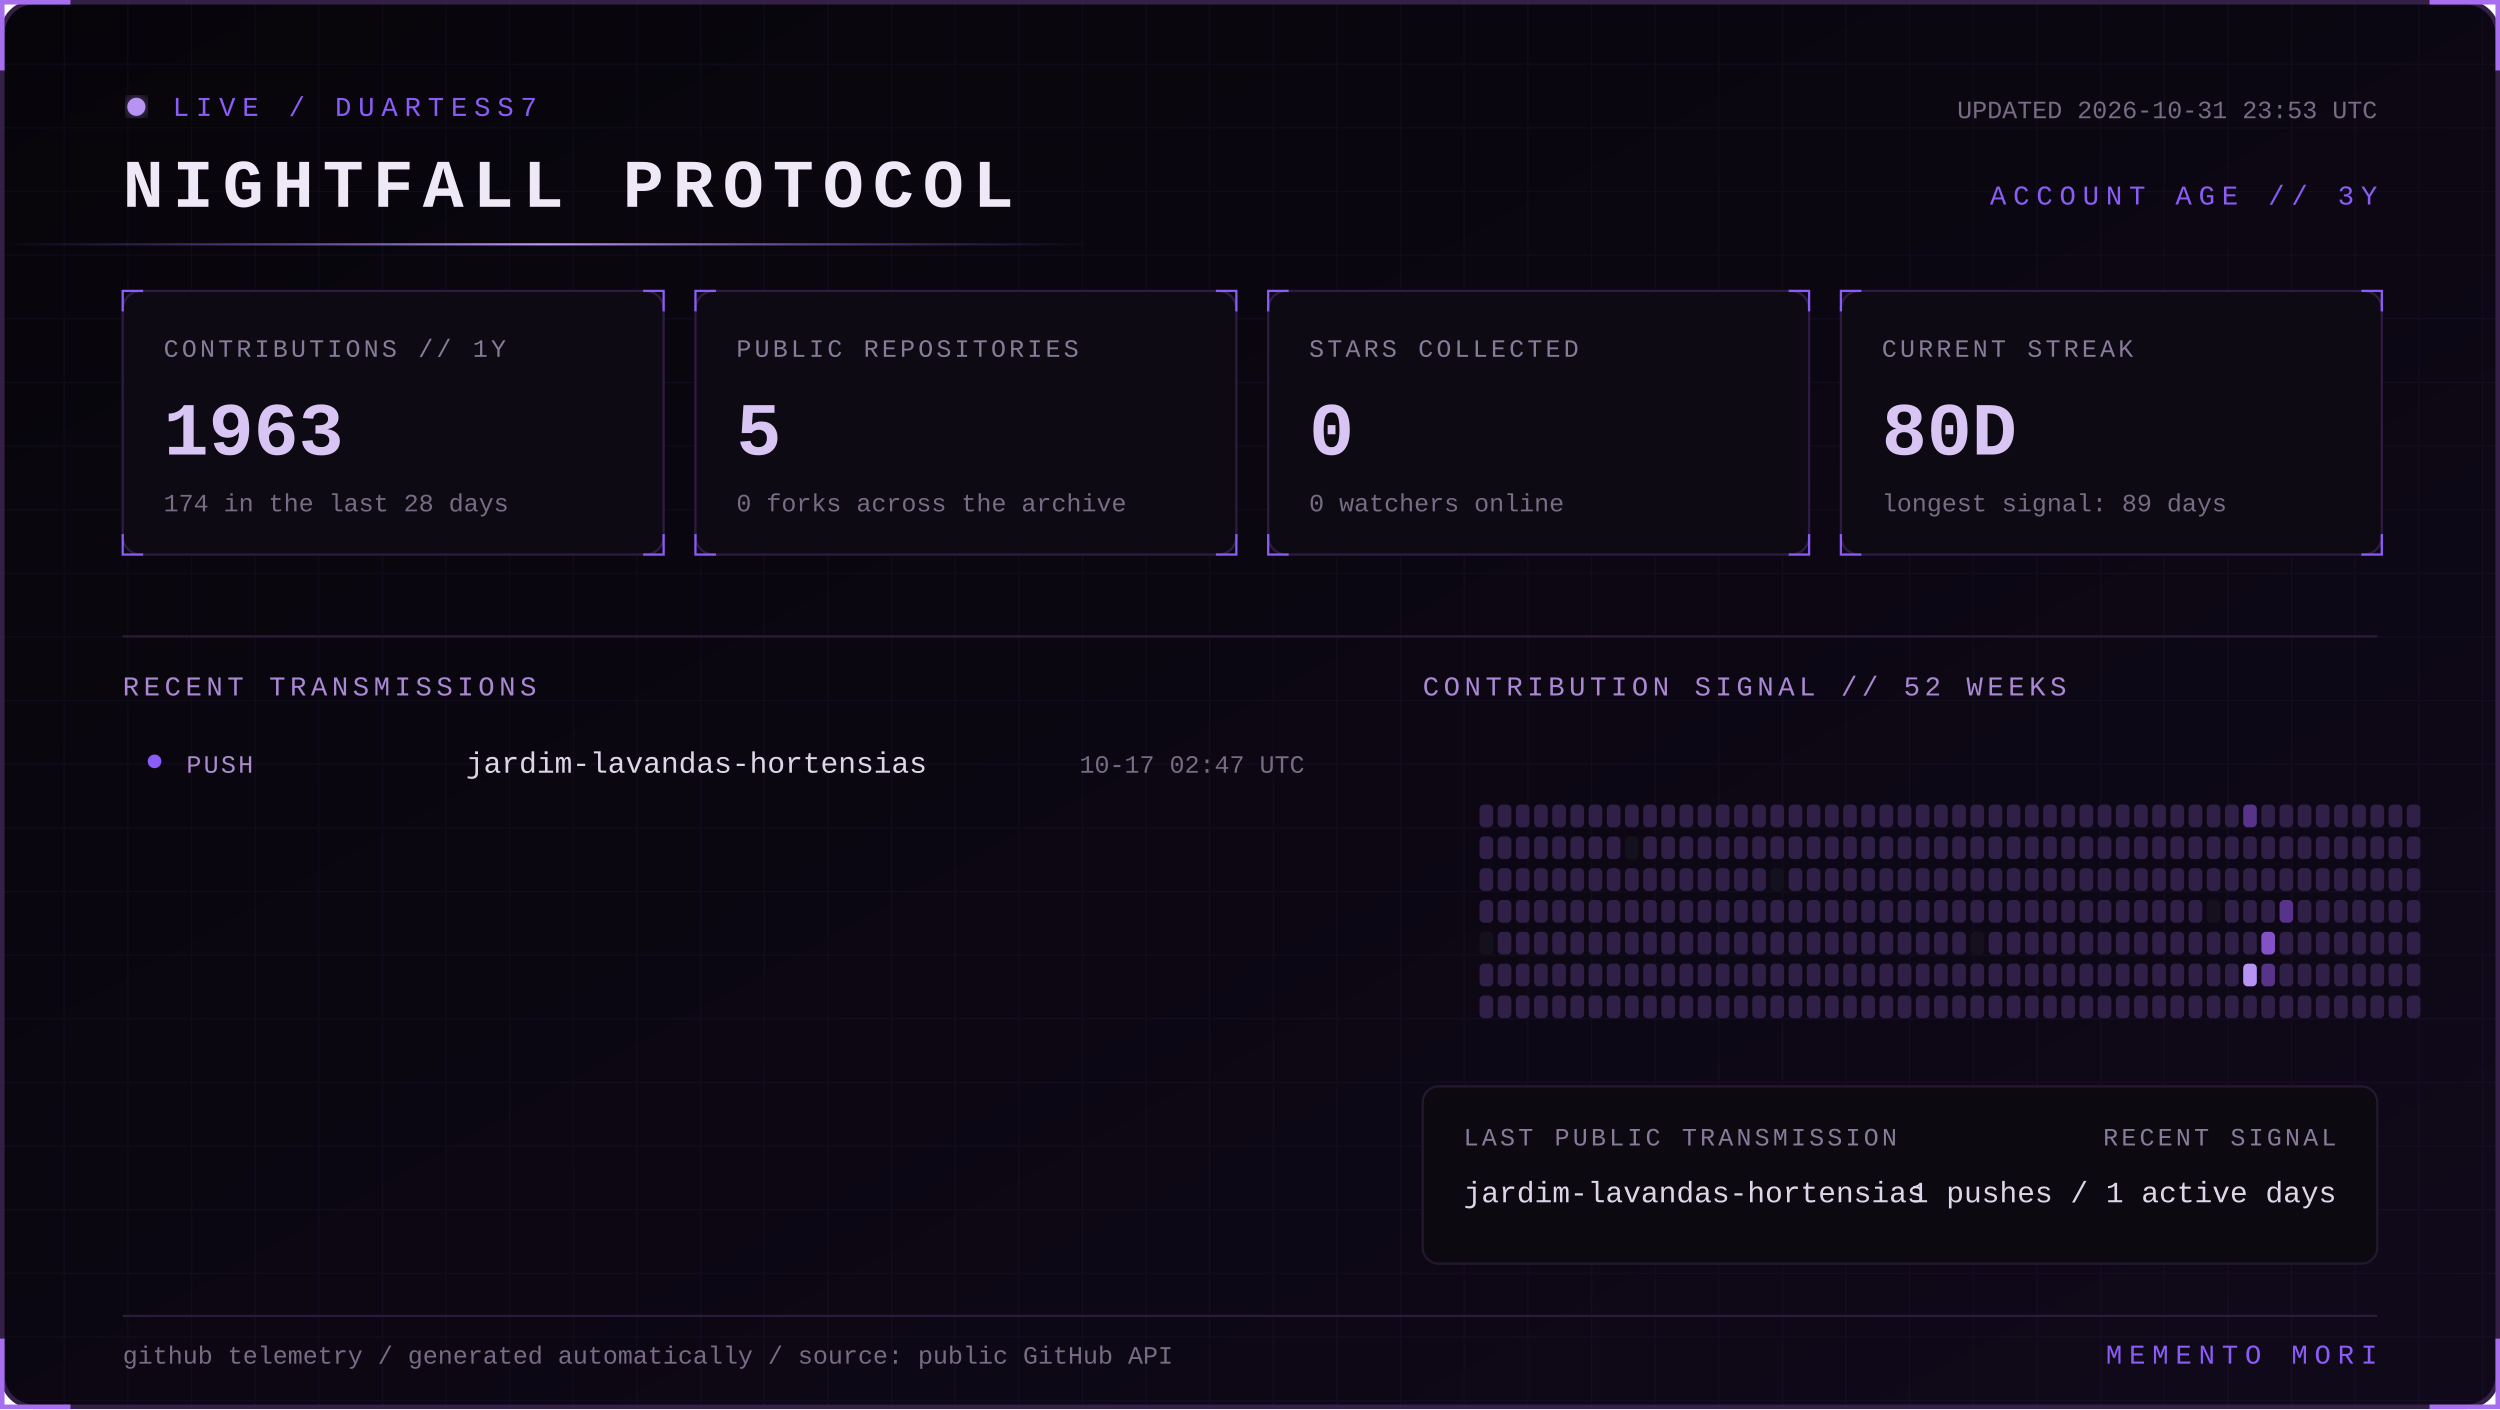
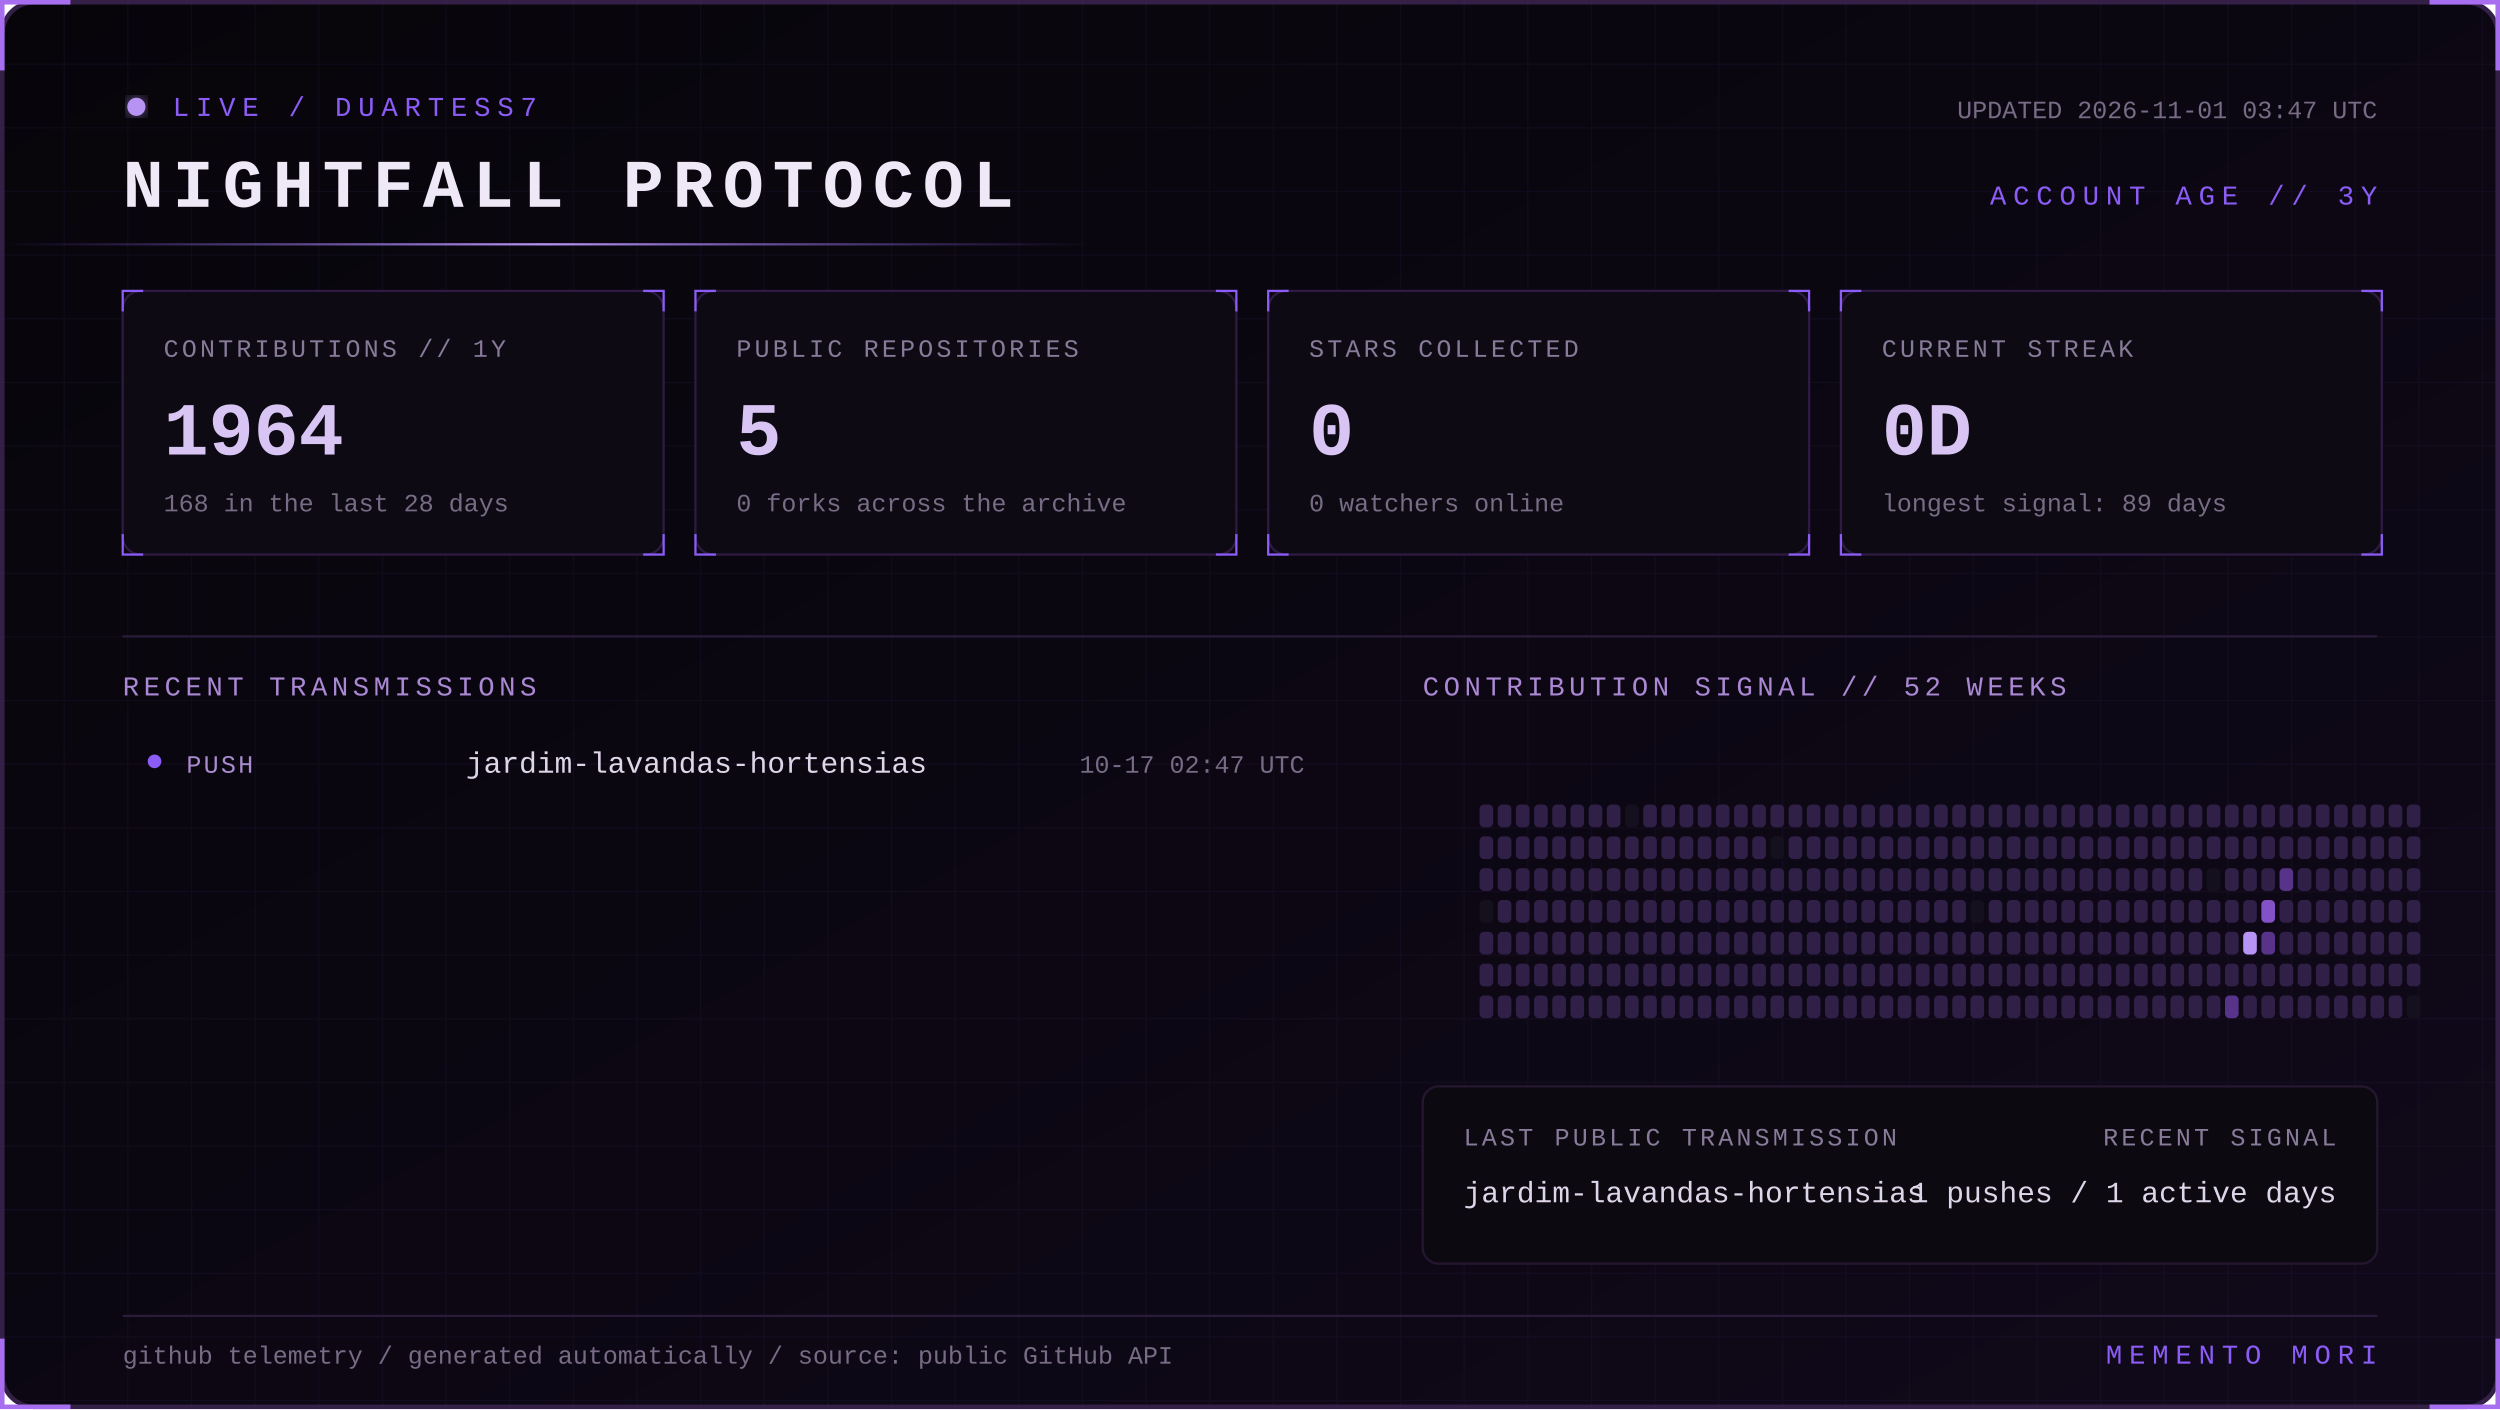
<svg xmlns="http://www.w3.org/2000/svg" width="1100" height="620" viewBox="0 0 1100 620" role="img" aria-labelledby="title desc">
  <defs>
    <linearGradient id="bg" x1="0" y1="0" x2="1" y2="1">
      <stop stop-color="#07050a" />
      <stop offset="1" stop-color="#10091a" />
    </linearGradient>
    <linearGradient id="beam">
      <stop stop-color="#8b5cf6" stop-opacity="0" />
      <stop offset=".5" stop-color="#b794f4" />
      <stop offset="1" stop-color="#8b5cf6" stop-opacity="0" />
    </linearGradient>
    <filter id="glow">
      <feGaussianBlur stdDeviation="4" result="b" />
      <feMerge>
        <feMergeNode in="b" />
        <feMergeNode in="SourceGraphic" />
      </feMerge>
    </filter>
    <pattern id="grid" width="28" height="28" patternUnits="userSpaceOnUse">
      <path d="M28 0H0V28" fill="none" stroke="#8b5cf6" stroke-opacity=".055" />
    </pattern>
    <style>
      text { font-family: Consolas, 'Courier New', monospace; }
      .kicker { fill:#8b5cf6; font-size:12px; letter-spacing:3px; }
      .title { fill:#eee8f7; font-size:30px; font-weight:700; letter-spacing:4px; }
      .label { fill:#887a99; font-size:11px; letter-spacing:1.4px; }
      .value { fill:#d8c5f4; font-size:33px; font-weight:700; }
      .detail,.pct { fill:#776b85; font-size:11px; }
      .section { fill:#aa88d4; font-size:12px; letter-spacing:2px; }
      .lang { fill:#ded5e8; font-size:13px; }
      .event { fill:#a98bce; font-size:11px; letter-spacing:1px; }
      .scan { animation:scan 5s linear infinite; }
      .blink { animation:blink 1.6s step-end infinite; }
      @keyframes scan { from { transform:translateX(-500px) } to { transform:translateX(1100px) } }
      @keyframes blink { 50% { opacity:.25 } }
    </style>
  </defs>
  <rect x="1" y="1" width="1098" height="618" rx="14" fill="url(#bg)" stroke="#342047" stroke-width="2" />
  <rect x="1" y="1" width="1098" height="618" rx="14" fill="url(#grid)" />
  <path d="M31 1H1v30 M1069 1h30v30 M1099 589v30h-30 M31 619H1v-30" stroke="#a76ff0" stroke-width="2" fill="none" />
  <g transform="translate(54 42)">
    <circle cx="6" cy="5" r="4" fill="#b794f4" filter="url(#glow)" class="blink" />
    <text x="22" y="9" class="kicker">LIVE / DUARTESS7</text>
    <text y="49" class="title">NIGHTFALL PROTOCOL</text>
-     <text x="992" y="10" text-anchor="end" class="detail">UPDATED 2026-10-31 23:53 UTC</text>
+     <text x="992" y="10" text-anchor="end" class="detail">UPDATED 2026-11-01 03:47 UTC</text>
    <text x="992" y="48" text-anchor="end" class="kicker">ACCOUNT AGE // 3Y</text>
  </g>
  <rect y="107" width="480" height="1" fill="url(#beam)" class="scan" />
  <g transform="translate(54 128)">
    <rect width="238" height="116" rx="8" fill="#0d0a13" stroke="#2d1b43" />
    <path d="M0 9V0h9 M229 0h9v9 M238 107v9h-9 M9 116H0v-9" stroke="#8b5cf6" fill="none" />
    <text x="18" y="29" class="label">CONTRIBUTIONS // 1Y</text>
-     <text x="18" y="72" class="value">1963</text>
-     <text x="18" y="97" class="detail">174 in the last 28 days</text>
+     <text x="18" y="72" class="value">1964</text>
+     <text x="18" y="97" class="detail">168 in the last 28 days</text>
  </g>
  <g transform="translate(306 128)">
    <rect width="238" height="116" rx="8" fill="#0d0a13" stroke="#2d1b43" />
    <path d="M0 9V0h9 M229 0h9v9 M238 107v9h-9 M9 116H0v-9" stroke="#8b5cf6" fill="none" />
    <text x="18" y="29" class="label">PUBLIC REPOSITORIES</text>
    <text x="18" y="72" class="value">5</text>
    <text x="18" y="97" class="detail">0 forks across the archive</text>
  </g>
  <g transform="translate(558 128)">
    <rect width="238" height="116" rx="8" fill="#0d0a13" stroke="#2d1b43" />
    <path d="M0 9V0h9 M229 0h9v9 M238 107v9h-9 M9 116H0v-9" stroke="#8b5cf6" fill="none" />
    <text x="18" y="29" class="label">STARS COLLECTED</text>
    <text x="18" y="72" class="value">0</text>
    <text x="18" y="97" class="detail">0 watchers online</text>
  </g>
  <g transform="translate(810 128)">
    <rect width="238" height="116" rx="8" fill="#0d0a13" stroke="#2d1b43" />
    <path d="M0 9V0h9 M229 0h9v9 M238 107v9h-9 M9 116H0v-9" stroke="#8b5cf6" fill="none" />
    <text x="18" y="29" class="label">CURRENT STREAK</text>
-     <text x="18" y="72" class="value">80D</text>
+     <text x="18" y="72" class="value">0D</text>
    <text x="18" y="97" class="detail">longest signal: 89 days</text>
  </g>
  <path d="M54 280H1046" stroke="#291b39" />
  <text x="54" y="306" class="section">RECENT TRANSMISSIONS</text>
  <text x="626" y="306" class="section">CONTRIBUTION SIGNAL // 52 WEEKS</text>
  <circle cx="68" cy="335" r="3" fill="#8b5cf6" />
  <text x="82" y="340" class="event">PUSH</text>
  <text x="205" y="340" class="lang">jardim-lavandas-hortensias</text>
  <text x="574" y="340" text-anchor="end" class="pct">10-17 02:47 UTC</text>
  <g>
    <rect x="651" y="354" width="6" height="10" rx="2" fill="#302047" />
    <rect x="651" y="368" width="6" height="10" rx="2" fill="#302047" />
    <rect x="651" y="382" width="6" height="10" rx="2" fill="#302047" />
-     <rect x="651" y="396" width="6" height="10" rx="2" fill="#302047" />
-     <rect x="651" y="410" width="6" height="10" rx="2" fill="#15101d" />
+     <rect x="651" y="396" width="6" height="10" rx="2" fill="#15101d" />
+     <rect x="651" y="410" width="6" height="10" rx="2" fill="#302047" />
    <rect x="651" y="424" width="6" height="10" rx="2" fill="#302047" />
    <rect x="651" y="438" width="6" height="10" rx="2" fill="#302047" />
    <rect x="659" y="354" width="6" height="10" rx="2" fill="#302047" />
    <rect x="659" y="368" width="6" height="10" rx="2" fill="#302047" />
    <rect x="659" y="382" width="6" height="10" rx="2" fill="#302047" />
    <rect x="659" y="396" width="6" height="10" rx="2" fill="#302047" />
    <rect x="659" y="410" width="6" height="10" rx="2" fill="#302047" />
    <rect x="659" y="424" width="6" height="10" rx="2" fill="#302047" />
    <rect x="659" y="438" width="6" height="10" rx="2" fill="#302047" />
    <rect x="667" y="354" width="6" height="10" rx="2" fill="#302047" />
    <rect x="667" y="368" width="6" height="10" rx="2" fill="#302047" />
    <rect x="667" y="382" width="6" height="10" rx="2" fill="#302047" />
    <rect x="667" y="396" width="6" height="10" rx="2" fill="#302047" />
    <rect x="667" y="410" width="6" height="10" rx="2" fill="#302047" />
    <rect x="667" y="424" width="6" height="10" rx="2" fill="#302047" />
    <rect x="667" y="438" width="6" height="10" rx="2" fill="#302047" />
    <rect x="675" y="354" width="6" height="10" rx="2" fill="#302047" />
    <rect x="675" y="368" width="6" height="10" rx="2" fill="#302047" />
    <rect x="675" y="382" width="6" height="10" rx="2" fill="#302047" />
    <rect x="675" y="396" width="6" height="10" rx="2" fill="#302047" />
    <rect x="675" y="410" width="6" height="10" rx="2" fill="#302047" />
    <rect x="675" y="424" width="6" height="10" rx="2" fill="#302047" />
    <rect x="675" y="438" width="6" height="10" rx="2" fill="#302047" />
    <rect x="683" y="354" width="6" height="10" rx="2" fill="#302047" />
    <rect x="683" y="368" width="6" height="10" rx="2" fill="#302047" />
    <rect x="683" y="382" width="6" height="10" rx="2" fill="#302047" />
    <rect x="683" y="396" width="6" height="10" rx="2" fill="#302047" />
    <rect x="683" y="410" width="6" height="10" rx="2" fill="#302047" />
    <rect x="683" y="424" width="6" height="10" rx="2" fill="#302047" />
    <rect x="683" y="438" width="6" height="10" rx="2" fill="#302047" />
    <rect x="691" y="354" width="6" height="10" rx="2" fill="#302047" />
    <rect x="691" y="368" width="6" height="10" rx="2" fill="#302047" />
    <rect x="691" y="382" width="6" height="10" rx="2" fill="#302047" />
    <rect x="691" y="396" width="6" height="10" rx="2" fill="#302047" />
    <rect x="691" y="410" width="6" height="10" rx="2" fill="#302047" />
    <rect x="691" y="424" width="6" height="10" rx="2" fill="#302047" />
    <rect x="691" y="438" width="6" height="10" rx="2" fill="#302047" />
    <rect x="699" y="354" width="6" height="10" rx="2" fill="#302047" />
    <rect x="699" y="368" width="6" height="10" rx="2" fill="#302047" />
    <rect x="699" y="382" width="6" height="10" rx="2" fill="#302047" />
    <rect x="699" y="396" width="6" height="10" rx="2" fill="#302047" />
    <rect x="699" y="410" width="6" height="10" rx="2" fill="#302047" />
    <rect x="699" y="424" width="6" height="10" rx="2" fill="#302047" />
    <rect x="699" y="438" width="6" height="10" rx="2" fill="#302047" />
    <rect x="707" y="354" width="6" height="10" rx="2" fill="#302047" />
    <rect x="707" y="368" width="6" height="10" rx="2" fill="#302047" />
    <rect x="707" y="382" width="6" height="10" rx="2" fill="#302047" />
    <rect x="707" y="396" width="6" height="10" rx="2" fill="#302047" />
    <rect x="707" y="410" width="6" height="10" rx="2" fill="#302047" />
    <rect x="707" y="424" width="6" height="10" rx="2" fill="#302047" />
    <rect x="707" y="438" width="6" height="10" rx="2" fill="#302047" />
-     <rect x="715" y="354" width="6" height="10" rx="2" fill="#302047" />
-     <rect x="715" y="368" width="6" height="10" rx="2" fill="#15101d" />
+     <rect x="715" y="354" width="6" height="10" rx="2" fill="#15101d" />
+     <rect x="715" y="368" width="6" height="10" rx="2" fill="#302047" />
    <rect x="715" y="382" width="6" height="10" rx="2" fill="#302047" />
    <rect x="715" y="396" width="6" height="10" rx="2" fill="#302047" />
    <rect x="715" y="410" width="6" height="10" rx="2" fill="#302047" />
    <rect x="715" y="424" width="6" height="10" rx="2" fill="#302047" />
    <rect x="715" y="438" width="6" height="10" rx="2" fill="#302047" />
    <rect x="723" y="354" width="6" height="10" rx="2" fill="#302047" />
    <rect x="723" y="368" width="6" height="10" rx="2" fill="#302047" />
    <rect x="723" y="382" width="6" height="10" rx="2" fill="#302047" />
    <rect x="723" y="396" width="6" height="10" rx="2" fill="#302047" />
    <rect x="723" y="410" width="6" height="10" rx="2" fill="#302047" />
    <rect x="723" y="424" width="6" height="10" rx="2" fill="#302047" />
    <rect x="723" y="438" width="6" height="10" rx="2" fill="#302047" />
    <rect x="731" y="354" width="6" height="10" rx="2" fill="#302047" />
    <rect x="731" y="368" width="6" height="10" rx="2" fill="#302047" />
    <rect x="731" y="382" width="6" height="10" rx="2" fill="#302047" />
    <rect x="731" y="396" width="6" height="10" rx="2" fill="#302047" />
    <rect x="731" y="410" width="6" height="10" rx="2" fill="#302047" />
    <rect x="731" y="424" width="6" height="10" rx="2" fill="#302047" />
    <rect x="731" y="438" width="6" height="10" rx="2" fill="#302047" />
    <rect x="739" y="354" width="6" height="10" rx="2" fill="#302047" />
    <rect x="739" y="368" width="6" height="10" rx="2" fill="#302047" />
    <rect x="739" y="382" width="6" height="10" rx="2" fill="#302047" />
    <rect x="739" y="396" width="6" height="10" rx="2" fill="#302047" />
    <rect x="739" y="410" width="6" height="10" rx="2" fill="#302047" />
    <rect x="739" y="424" width="6" height="10" rx="2" fill="#302047" />
    <rect x="739" y="438" width="6" height="10" rx="2" fill="#302047" />
    <rect x="747" y="354" width="6" height="10" rx="2" fill="#302047" />
    <rect x="747" y="368" width="6" height="10" rx="2" fill="#302047" />
    <rect x="747" y="382" width="6" height="10" rx="2" fill="#302047" />
    <rect x="747" y="396" width="6" height="10" rx="2" fill="#302047" />
    <rect x="747" y="410" width="6" height="10" rx="2" fill="#302047" />
    <rect x="747" y="424" width="6" height="10" rx="2" fill="#302047" />
    <rect x="747" y="438" width="6" height="10" rx="2" fill="#302047" />
    <rect x="755" y="354" width="6" height="10" rx="2" fill="#302047" />
    <rect x="755" y="368" width="6" height="10" rx="2" fill="#302047" />
    <rect x="755" y="382" width="6" height="10" rx="2" fill="#302047" />
    <rect x="755" y="396" width="6" height="10" rx="2" fill="#302047" />
    <rect x="755" y="410" width="6" height="10" rx="2" fill="#302047" />
    <rect x="755" y="424" width="6" height="10" rx="2" fill="#302047" />
    <rect x="755" y="438" width="6" height="10" rx="2" fill="#302047" />
    <rect x="763" y="354" width="6" height="10" rx="2" fill="#302047" />
    <rect x="763" y="368" width="6" height="10" rx="2" fill="#302047" />
    <rect x="763" y="382" width="6" height="10" rx="2" fill="#302047" />
    <rect x="763" y="396" width="6" height="10" rx="2" fill="#302047" />
    <rect x="763" y="410" width="6" height="10" rx="2" fill="#302047" />
    <rect x="763" y="424" width="6" height="10" rx="2" fill="#302047" />
    <rect x="763" y="438" width="6" height="10" rx="2" fill="#302047" />
    <rect x="771" y="354" width="6" height="10" rx="2" fill="#302047" />
    <rect x="771" y="368" width="6" height="10" rx="2" fill="#302047" />
    <rect x="771" y="382" width="6" height="10" rx="2" fill="#302047" />
    <rect x="771" y="396" width="6" height="10" rx="2" fill="#302047" />
    <rect x="771" y="410" width="6" height="10" rx="2" fill="#302047" />
    <rect x="771" y="424" width="6" height="10" rx="2" fill="#302047" />
    <rect x="771" y="438" width="6" height="10" rx="2" fill="#302047" />
    <rect x="779" y="354" width="6" height="10" rx="2" fill="#302047" />
-     <rect x="779" y="368" width="6" height="10" rx="2" fill="#302047" />
-     <rect x="779" y="382" width="6" height="10" rx="2" fill="#15101d" />
+     <rect x="779" y="368" width="6" height="10" rx="2" fill="#15101d" />
+     <rect x="779" y="382" width="6" height="10" rx="2" fill="#302047" />
    <rect x="779" y="396" width="6" height="10" rx="2" fill="#302047" />
    <rect x="779" y="410" width="6" height="10" rx="2" fill="#302047" />
    <rect x="779" y="424" width="6" height="10" rx="2" fill="#302047" />
    <rect x="779" y="438" width="6" height="10" rx="2" fill="#302047" />
    <rect x="787" y="354" width="6" height="10" rx="2" fill="#302047" />
    <rect x="787" y="368" width="6" height="10" rx="2" fill="#302047" />
    <rect x="787" y="382" width="6" height="10" rx="2" fill="#302047" />
    <rect x="787" y="396" width="6" height="10" rx="2" fill="#302047" />
    <rect x="787" y="410" width="6" height="10" rx="2" fill="#302047" />
    <rect x="787" y="424" width="6" height="10" rx="2" fill="#302047" />
    <rect x="787" y="438" width="6" height="10" rx="2" fill="#302047" />
    <rect x="795" y="354" width="6" height="10" rx="2" fill="#302047" />
    <rect x="795" y="368" width="6" height="10" rx="2" fill="#302047" />
    <rect x="795" y="382" width="6" height="10" rx="2" fill="#302047" />
    <rect x="795" y="396" width="6" height="10" rx="2" fill="#302047" />
    <rect x="795" y="410" width="6" height="10" rx="2" fill="#302047" />
    <rect x="795" y="424" width="6" height="10" rx="2" fill="#302047" />
    <rect x="795" y="438" width="6" height="10" rx="2" fill="#302047" />
    <rect x="803" y="354" width="6" height="10" rx="2" fill="#302047" />
    <rect x="803" y="368" width="6" height="10" rx="2" fill="#302047" />
    <rect x="803" y="382" width="6" height="10" rx="2" fill="#302047" />
    <rect x="803" y="396" width="6" height="10" rx="2" fill="#302047" />
    <rect x="803" y="410" width="6" height="10" rx="2" fill="#302047" />
    <rect x="803" y="424" width="6" height="10" rx="2" fill="#302047" />
    <rect x="803" y="438" width="6" height="10" rx="2" fill="#302047" />
    <rect x="811" y="354" width="6" height="10" rx="2" fill="#302047" />
    <rect x="811" y="368" width="6" height="10" rx="2" fill="#302047" />
    <rect x="811" y="382" width="6" height="10" rx="2" fill="#302047" />
    <rect x="811" y="396" width="6" height="10" rx="2" fill="#302047" />
    <rect x="811" y="410" width="6" height="10" rx="2" fill="#302047" />
    <rect x="811" y="424" width="6" height="10" rx="2" fill="#302047" />
    <rect x="811" y="438" width="6" height="10" rx="2" fill="#302047" />
    <rect x="819" y="354" width="6" height="10" rx="2" fill="#302047" />
    <rect x="819" y="368" width="6" height="10" rx="2" fill="#302047" />
    <rect x="819" y="382" width="6" height="10" rx="2" fill="#302047" />
    <rect x="819" y="396" width="6" height="10" rx="2" fill="#302047" />
    <rect x="819" y="410" width="6" height="10" rx="2" fill="#302047" />
    <rect x="819" y="424" width="6" height="10" rx="2" fill="#302047" />
    <rect x="819" y="438" width="6" height="10" rx="2" fill="#302047" />
    <rect x="827" y="354" width="6" height="10" rx="2" fill="#302047" />
    <rect x="827" y="368" width="6" height="10" rx="2" fill="#302047" />
    <rect x="827" y="382" width="6" height="10" rx="2" fill="#302047" />
    <rect x="827" y="396" width="6" height="10" rx="2" fill="#302047" />
    <rect x="827" y="410" width="6" height="10" rx="2" fill="#302047" />
    <rect x="827" y="424" width="6" height="10" rx="2" fill="#302047" />
    <rect x="827" y="438" width="6" height="10" rx="2" fill="#302047" />
    <rect x="835" y="354" width="6" height="10" rx="2" fill="#302047" />
    <rect x="835" y="368" width="6" height="10" rx="2" fill="#302047" />
    <rect x="835" y="382" width="6" height="10" rx="2" fill="#302047" />
    <rect x="835" y="396" width="6" height="10" rx="2" fill="#302047" />
    <rect x="835" y="410" width="6" height="10" rx="2" fill="#302047" />
    <rect x="835" y="424" width="6" height="10" rx="2" fill="#302047" />
    <rect x="835" y="438" width="6" height="10" rx="2" fill="#302047" />
    <rect x="843" y="354" width="6" height="10" rx="2" fill="#302047" />
    <rect x="843" y="368" width="6" height="10" rx="2" fill="#302047" />
    <rect x="843" y="382" width="6" height="10" rx="2" fill="#302047" />
    <rect x="843" y="396" width="6" height="10" rx="2" fill="#302047" />
    <rect x="843" y="410" width="6" height="10" rx="2" fill="#302047" />
    <rect x="843" y="424" width="6" height="10" rx="2" fill="#302047" />
    <rect x="843" y="438" width="6" height="10" rx="2" fill="#302047" />
    <rect x="851" y="354" width="6" height="10" rx="2" fill="#302047" />
    <rect x="851" y="368" width="6" height="10" rx="2" fill="#302047" />
    <rect x="851" y="382" width="6" height="10" rx="2" fill="#302047" />
    <rect x="851" y="396" width="6" height="10" rx="2" fill="#302047" />
    <rect x="851" y="410" width="6" height="10" rx="2" fill="#302047" />
    <rect x="851" y="424" width="6" height="10" rx="2" fill="#302047" />
    <rect x="851" y="438" width="6" height="10" rx="2" fill="#302047" />
    <rect x="859" y="354" width="6" height="10" rx="2" fill="#302047" />
    <rect x="859" y="368" width="6" height="10" rx="2" fill="#302047" />
    <rect x="859" y="382" width="6" height="10" rx="2" fill="#302047" />
    <rect x="859" y="396" width="6" height="10" rx="2" fill="#302047" />
    <rect x="859" y="410" width="6" height="10" rx="2" fill="#302047" />
    <rect x="859" y="424" width="6" height="10" rx="2" fill="#302047" />
    <rect x="859" y="438" width="6" height="10" rx="2" fill="#302047" />
    <rect x="867" y="354" width="6" height="10" rx="2" fill="#302047" />
    <rect x="867" y="368" width="6" height="10" rx="2" fill="#302047" />
    <rect x="867" y="382" width="6" height="10" rx="2" fill="#302047" />
-     <rect x="867" y="396" width="6" height="10" rx="2" fill="#302047" />
-     <rect x="867" y="410" width="6" height="10" rx="2" fill="#15101d" />
+     <rect x="867" y="396" width="6" height="10" rx="2" fill="#15101d" />
+     <rect x="867" y="410" width="6" height="10" rx="2" fill="#302047" />
    <rect x="867" y="424" width="6" height="10" rx="2" fill="#302047" />
    <rect x="867" y="438" width="6" height="10" rx="2" fill="#302047" />
    <rect x="875" y="354" width="6" height="10" rx="2" fill="#302047" />
    <rect x="875" y="368" width="6" height="10" rx="2" fill="#302047" />
    <rect x="875" y="382" width="6" height="10" rx="2" fill="#302047" />
    <rect x="875" y="396" width="6" height="10" rx="2" fill="#302047" />
    <rect x="875" y="410" width="6" height="10" rx="2" fill="#302047" />
    <rect x="875" y="424" width="6" height="10" rx="2" fill="#302047" />
    <rect x="875" y="438" width="6" height="10" rx="2" fill="#302047" />
    <rect x="883" y="354" width="6" height="10" rx="2" fill="#302047" />
    <rect x="883" y="368" width="6" height="10" rx="2" fill="#302047" />
    <rect x="883" y="382" width="6" height="10" rx="2" fill="#302047" />
    <rect x="883" y="396" width="6" height="10" rx="2" fill="#302047" />
    <rect x="883" y="410" width="6" height="10" rx="2" fill="#302047" />
    <rect x="883" y="424" width="6" height="10" rx="2" fill="#302047" />
    <rect x="883" y="438" width="6" height="10" rx="2" fill="#302047" />
    <rect x="891" y="354" width="6" height="10" rx="2" fill="#302047" />
    <rect x="891" y="368" width="6" height="10" rx="2" fill="#302047" />
    <rect x="891" y="382" width="6" height="10" rx="2" fill="#302047" />
    <rect x="891" y="396" width="6" height="10" rx="2" fill="#302047" />
    <rect x="891" y="410" width="6" height="10" rx="2" fill="#302047" />
    <rect x="891" y="424" width="6" height="10" rx="2" fill="#302047" />
    <rect x="891" y="438" width="6" height="10" rx="2" fill="#302047" />
    <rect x="899" y="354" width="6" height="10" rx="2" fill="#302047" />
    <rect x="899" y="368" width="6" height="10" rx="2" fill="#302047" />
    <rect x="899" y="382" width="6" height="10" rx="2" fill="#302047" />
    <rect x="899" y="396" width="6" height="10" rx="2" fill="#302047" />
    <rect x="899" y="410" width="6" height="10" rx="2" fill="#302047" />
    <rect x="899" y="424" width="6" height="10" rx="2" fill="#302047" />
    <rect x="899" y="438" width="6" height="10" rx="2" fill="#302047" />
    <rect x="907" y="354" width="6" height="10" rx="2" fill="#302047" />
    <rect x="907" y="368" width="6" height="10" rx="2" fill="#302047" />
    <rect x="907" y="382" width="6" height="10" rx="2" fill="#302047" />
    <rect x="907" y="396" width="6" height="10" rx="2" fill="#302047" />
    <rect x="907" y="410" width="6" height="10" rx="2" fill="#302047" />
    <rect x="907" y="424" width="6" height="10" rx="2" fill="#302047" />
    <rect x="907" y="438" width="6" height="10" rx="2" fill="#302047" />
    <rect x="915" y="354" width="6" height="10" rx="2" fill="#302047" />
    <rect x="915" y="368" width="6" height="10" rx="2" fill="#302047" />
    <rect x="915" y="382" width="6" height="10" rx="2" fill="#302047" />
    <rect x="915" y="396" width="6" height="10" rx="2" fill="#302047" />
    <rect x="915" y="410" width="6" height="10" rx="2" fill="#302047" />
    <rect x="915" y="424" width="6" height="10" rx="2" fill="#302047" />
    <rect x="915" y="438" width="6" height="10" rx="2" fill="#302047" />
    <rect x="923" y="354" width="6" height="10" rx="2" fill="#302047" />
    <rect x="923" y="368" width="6" height="10" rx="2" fill="#302047" />
    <rect x="923" y="382" width="6" height="10" rx="2" fill="#302047" />
    <rect x="923" y="396" width="6" height="10" rx="2" fill="#302047" />
    <rect x="923" y="410" width="6" height="10" rx="2" fill="#302047" />
    <rect x="923" y="424" width="6" height="10" rx="2" fill="#302047" />
    <rect x="923" y="438" width="6" height="10" rx="2" fill="#302047" />
    <rect x="931" y="354" width="6" height="10" rx="2" fill="#302047" />
    <rect x="931" y="368" width="6" height="10" rx="2" fill="#302047" />
    <rect x="931" y="382" width="6" height="10" rx="2" fill="#302047" />
    <rect x="931" y="396" width="6" height="10" rx="2" fill="#302047" />
    <rect x="931" y="410" width="6" height="10" rx="2" fill="#302047" />
    <rect x="931" y="424" width="6" height="10" rx="2" fill="#302047" />
    <rect x="931" y="438" width="6" height="10" rx="2" fill="#302047" />
    <rect x="939" y="354" width="6" height="10" rx="2" fill="#302047" />
    <rect x="939" y="368" width="6" height="10" rx="2" fill="#302047" />
    <rect x="939" y="382" width="6" height="10" rx="2" fill="#302047" />
    <rect x="939" y="396" width="6" height="10" rx="2" fill="#302047" />
    <rect x="939" y="410" width="6" height="10" rx="2" fill="#302047" />
    <rect x="939" y="424" width="6" height="10" rx="2" fill="#302047" />
    <rect x="939" y="438" width="6" height="10" rx="2" fill="#302047" />
    <rect x="947" y="354" width="6" height="10" rx="2" fill="#302047" />
    <rect x="947" y="368" width="6" height="10" rx="2" fill="#302047" />
    <rect x="947" y="382" width="6" height="10" rx="2" fill="#302047" />
    <rect x="947" y="396" width="6" height="10" rx="2" fill="#302047" />
    <rect x="947" y="410" width="6" height="10" rx="2" fill="#302047" />
    <rect x="947" y="424" width="6" height="10" rx="2" fill="#302047" />
    <rect x="947" y="438" width="6" height="10" rx="2" fill="#302047" />
    <rect x="955" y="354" width="6" height="10" rx="2" fill="#302047" />
    <rect x="955" y="368" width="6" height="10" rx="2" fill="#302047" />
    <rect x="955" y="382" width="6" height="10" rx="2" fill="#302047" />
    <rect x="955" y="396" width="6" height="10" rx="2" fill="#302047" />
    <rect x="955" y="410" width="6" height="10" rx="2" fill="#302047" />
    <rect x="955" y="424" width="6" height="10" rx="2" fill="#302047" />
    <rect x="955" y="438" width="6" height="10" rx="2" fill="#302047" />
    <rect x="963" y="354" width="6" height="10" rx="2" fill="#302047" />
    <rect x="963" y="368" width="6" height="10" rx="2" fill="#302047" />
    <rect x="963" y="382" width="6" height="10" rx="2" fill="#302047" />
    <rect x="963" y="396" width="6" height="10" rx="2" fill="#302047" />
    <rect x="963" y="410" width="6" height="10" rx="2" fill="#302047" />
    <rect x="963" y="424" width="6" height="10" rx="2" fill="#302047" />
    <rect x="963" y="438" width="6" height="10" rx="2" fill="#302047" />
    <rect x="971" y="354" width="6" height="10" rx="2" fill="#302047" />
    <rect x="971" y="368" width="6" height="10" rx="2" fill="#302047" />
-     <rect x="971" y="382" width="6" height="10" rx="2" fill="#302047" />
-     <rect x="971" y="396" width="6" height="10" rx="2" fill="#15101d" />
+     <rect x="971" y="382" width="6" height="10" rx="2" fill="#15101d" />
+     <rect x="971" y="396" width="6" height="10" rx="2" fill="#302047" />
    <rect x="971" y="410" width="6" height="10" rx="2" fill="#302047" />
    <rect x="971" y="424" width="6" height="10" rx="2" fill="#302047" />
    <rect x="971" y="438" width="6" height="10" rx="2" fill="#302047" />
    <rect x="979" y="354" width="6" height="10" rx="2" fill="#302047" />
    <rect x="979" y="368" width="6" height="10" rx="2" fill="#302047" />
    <rect x="979" y="382" width="6" height="10" rx="2" fill="#302047" />
    <rect x="979" y="396" width="6" height="10" rx="2" fill="#302047" />
    <rect x="979" y="410" width="6" height="10" rx="2" fill="#302047" />
    <rect x="979" y="424" width="6" height="10" rx="2" fill="#302047" />
-     <rect x="979" y="438" width="6" height="10" rx="2" fill="#302047" />
-     <rect x="987" y="354" width="6" height="10" rx="2" fill="#57338a" />
+     <rect x="979" y="438" width="6" height="10" rx="2" fill="#57338a" />
+     <rect x="987" y="354" width="6" height="10" rx="2" fill="#302047" />
    <rect x="987" y="368" width="6" height="10" rx="2" fill="#302047" />
    <rect x="987" y="382" width="6" height="10" rx="2" fill="#302047" />
    <rect x="987" y="396" width="6" height="10" rx="2" fill="#302047" />
-     <rect x="987" y="410" width="6" height="10" rx="2" fill="#302047" />
-     <rect x="987" y="424" width="6" height="10" rx="2" fill="#b794f4" />
+     <rect x="987" y="410" width="6" height="10" rx="2" fill="#b794f4" />
+     <rect x="987" y="424" width="6" height="10" rx="2" fill="#302047" />
    <rect x="987" y="438" width="6" height="10" rx="2" fill="#302047" />
    <rect x="995" y="354" width="6" height="10" rx="2" fill="#302047" />
    <rect x="995" y="368" width="6" height="10" rx="2" fill="#302047" />
    <rect x="995" y="382" width="6" height="10" rx="2" fill="#302047" />
-     <rect x="995" y="396" width="6" height="10" rx="2" fill="#302047" />
-     <rect x="995" y="410" width="6" height="10" rx="2" fill="#8452c7" />
-     <rect x="995" y="424" width="6" height="10" rx="2" fill="#57338a" />
+     <rect x="995" y="396" width="6" height="10" rx="2" fill="#8452c7" />
+     <rect x="995" y="410" width="6" height="10" rx="2" fill="#57338a" />
+     <rect x="995" y="424" width="6" height="10" rx="2" fill="#302047" />
    <rect x="995" y="438" width="6" height="10" rx="2" fill="#302047" />
    <rect x="1003" y="354" width="6" height="10" rx="2" fill="#302047" />
    <rect x="1003" y="368" width="6" height="10" rx="2" fill="#302047" />
-     <rect x="1003" y="382" width="6" height="10" rx="2" fill="#302047" />
-     <rect x="1003" y="396" width="6" height="10" rx="2" fill="#57338a" />
+     <rect x="1003" y="382" width="6" height="10" rx="2" fill="#57338a" />
+     <rect x="1003" y="396" width="6" height="10" rx="2" fill="#302047" />
    <rect x="1003" y="410" width="6" height="10" rx="2" fill="#302047" />
    <rect x="1003" y="424" width="6" height="10" rx="2" fill="#302047" />
    <rect x="1003" y="438" width="6" height="10" rx="2" fill="#302047" />
    <rect x="1011" y="354" width="6" height="10" rx="2" fill="#302047" />
    <rect x="1011" y="368" width="6" height="10" rx="2" fill="#302047" />
    <rect x="1011" y="382" width="6" height="10" rx="2" fill="#302047" />
    <rect x="1011" y="396" width="6" height="10" rx="2" fill="#302047" />
    <rect x="1011" y="410" width="6" height="10" rx="2" fill="#302047" />
    <rect x="1011" y="424" width="6" height="10" rx="2" fill="#302047" />
    <rect x="1011" y="438" width="6" height="10" rx="2" fill="#302047" />
    <rect x="1019" y="354" width="6" height="10" rx="2" fill="#302047" />
    <rect x="1019" y="368" width="6" height="10" rx="2" fill="#302047" />
    <rect x="1019" y="382" width="6" height="10" rx="2" fill="#302047" />
    <rect x="1019" y="396" width="6" height="10" rx="2" fill="#302047" />
    <rect x="1019" y="410" width="6" height="10" rx="2" fill="#302047" />
    <rect x="1019" y="424" width="6" height="10" rx="2" fill="#302047" />
    <rect x="1019" y="438" width="6" height="10" rx="2" fill="#302047" />
    <rect x="1027" y="354" width="6" height="10" rx="2" fill="#302047" />
    <rect x="1027" y="368" width="6" height="10" rx="2" fill="#302047" />
    <rect x="1027" y="382" width="6" height="10" rx="2" fill="#302047" />
    <rect x="1027" y="396" width="6" height="10" rx="2" fill="#302047" />
    <rect x="1027" y="410" width="6" height="10" rx="2" fill="#302047" />
    <rect x="1027" y="424" width="6" height="10" rx="2" fill="#302047" />
    <rect x="1027" y="438" width="6" height="10" rx="2" fill="#302047" />
    <rect x="1035" y="354" width="6" height="10" rx="2" fill="#302047" />
    <rect x="1035" y="368" width="6" height="10" rx="2" fill="#302047" />
    <rect x="1035" y="382" width="6" height="10" rx="2" fill="#302047" />
    <rect x="1035" y="396" width="6" height="10" rx="2" fill="#302047" />
    <rect x="1035" y="410" width="6" height="10" rx="2" fill="#302047" />
    <rect x="1035" y="424" width="6" height="10" rx="2" fill="#302047" />
    <rect x="1035" y="438" width="6" height="10" rx="2" fill="#302047" />
    <rect x="1043" y="354" width="6" height="10" rx="2" fill="#302047" />
    <rect x="1043" y="368" width="6" height="10" rx="2" fill="#302047" />
    <rect x="1043" y="382" width="6" height="10" rx="2" fill="#302047" />
    <rect x="1043" y="396" width="6" height="10" rx="2" fill="#302047" />
    <rect x="1043" y="410" width="6" height="10" rx="2" fill="#302047" />
    <rect x="1043" y="424" width="6" height="10" rx="2" fill="#302047" />
    <rect x="1043" y="438" width="6" height="10" rx="2" fill="#302047" />
    <rect x="1051" y="354" width="6" height="10" rx="2" fill="#302047" />
    <rect x="1051" y="368" width="6" height="10" rx="2" fill="#302047" />
    <rect x="1051" y="382" width="6" height="10" rx="2" fill="#302047" />
    <rect x="1051" y="396" width="6" height="10" rx="2" fill="#302047" />
    <rect x="1051" y="410" width="6" height="10" rx="2" fill="#302047" />
    <rect x="1051" y="424" width="6" height="10" rx="2" fill="#302047" />
    <rect x="1051" y="438" width="6" height="10" rx="2" fill="#302047" />
    <rect x="1059" y="354" width="6" height="10" rx="2" fill="#302047" />
    <rect x="1059" y="368" width="6" height="10" rx="2" fill="#302047" />
    <rect x="1059" y="382" width="6" height="10" rx="2" fill="#302047" />
    <rect x="1059" y="396" width="6" height="10" rx="2" fill="#302047" />
    <rect x="1059" y="410" width="6" height="10" rx="2" fill="#302047" />
    <rect x="1059" y="424" width="6" height="10" rx="2" fill="#302047" />
-     <rect x="1059" y="438" width="6" height="10" rx="2" fill="#302047" />
+     <rect x="1059" y="438" width="6" height="10" rx="2" fill="#15101d" />
  </g>
  <g transform="translate(626 478)">
    <rect width="420" height="78" rx="7" fill="#0c0911" stroke="#24172f" />
    <text x="18" y="26" class="label">LAST PUBLIC TRANSMISSION</text>
    <text x="18" y="51" class="lang">jardim-lavandas-hortensias</text>
    <text x="402" y="26" text-anchor="end" class="label">RECENT SIGNAL</text>
    <text x="402" y="51" text-anchor="end" class="lang">1 pushes / 1 active days</text>
  </g>
  <path d="M54 579H1046" stroke="#291b39" />
  <text x="54" y="600" class="detail">github telemetry / generated automatically / source: public GitHub API</text>
  <text x="1046" y="600" text-anchor="end" class="kicker">MEMENTO MORI</text>
</svg>
